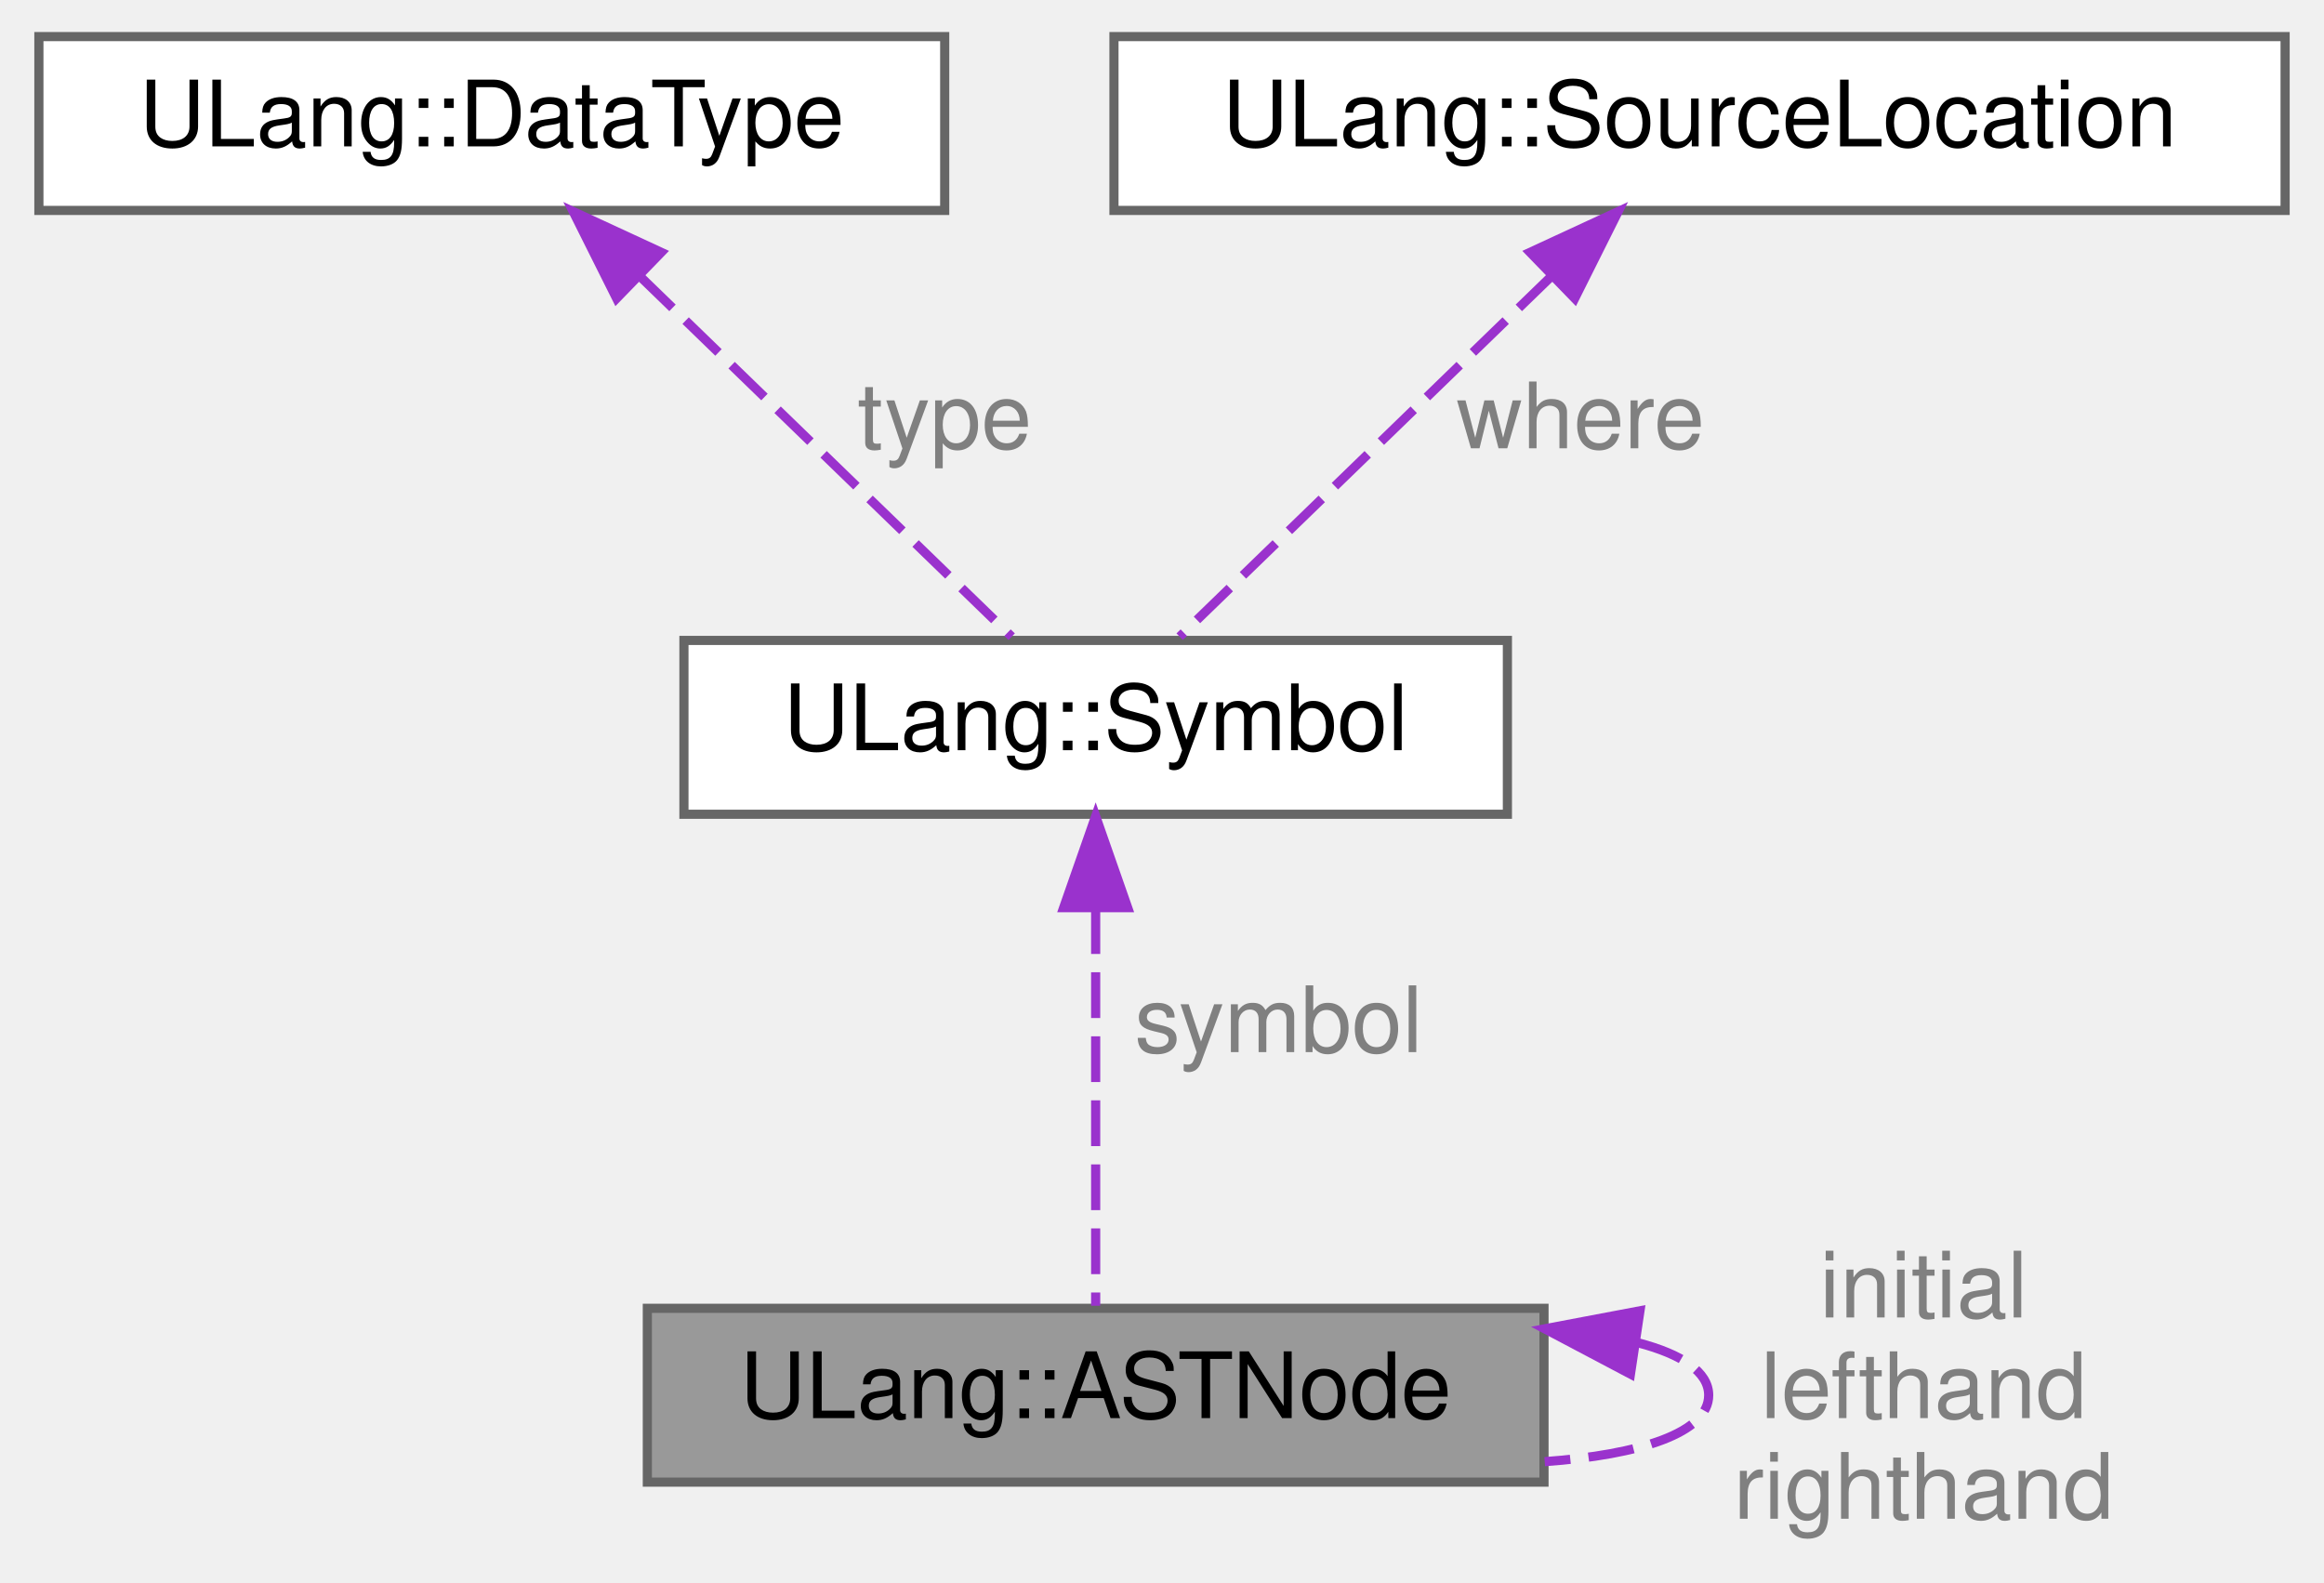
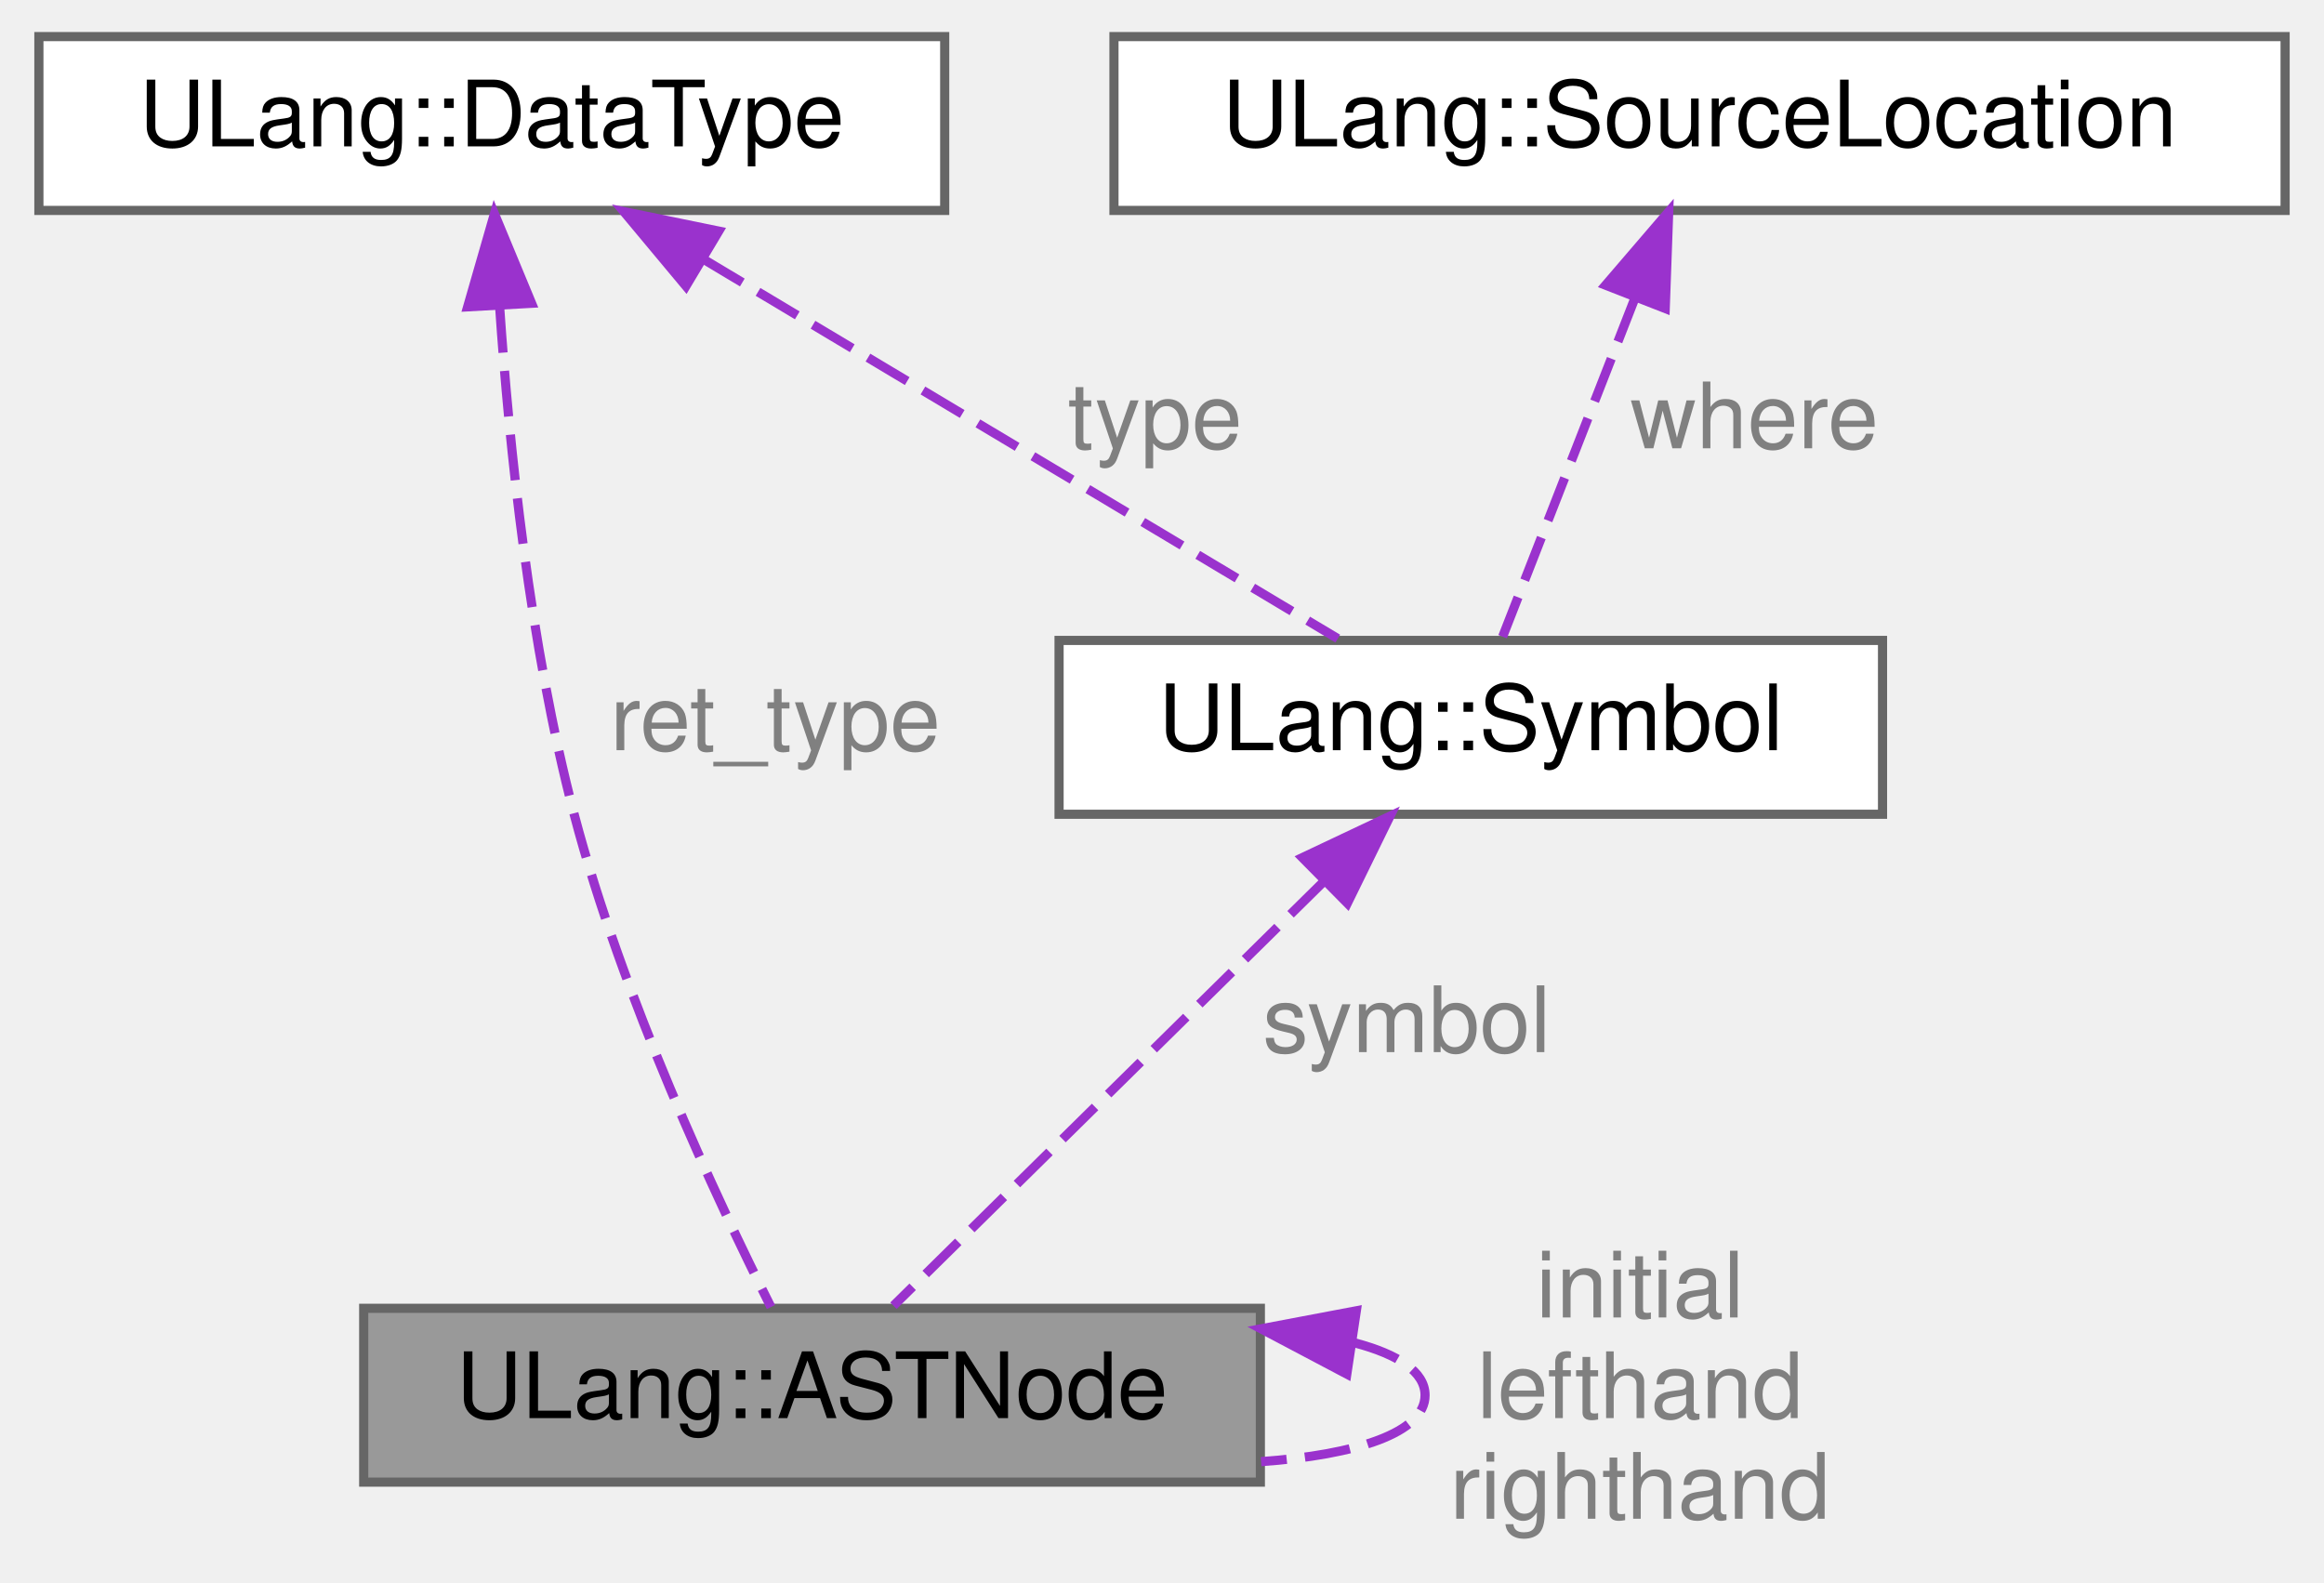
<svg xmlns="http://www.w3.org/2000/svg" xmlns:xlink="http://www.w3.org/1999/xlink" width="254pt" height="173pt" viewBox="0.00 0.00 253.50 173.00">
  <g id="graph0" class="graph" transform="scale(1 1) rotate(0) translate(4 169)">
    <g id="Node000001" class="node">
      <g id="a_Node000001">
        <a xlink:title="AST nodes.">
-           <polygon fill="#999999" stroke="#666666" points="164.5,-26 66.5,-26 66.5,-7 164.5,-7 164.5,-26" />
-           <text text-anchor="middle" x="115.5" y="-14" font-family="Helvetica,sans-Serif" font-size="10.00">ULang::ASTNode</text>
+           <polygon fill="#999999" stroke="#666666" points="133.5,-26 35.5,-26 35.5,-7 133.5,-7 133.5,-26" />
+           <text text-anchor="middle" x="84.5" y="-14" font-family="Helvetica,sans-Serif" font-size="10.00">ULang::ASTNode</text>
        </a>
      </g>
    </g>
    <g id="edge1_Node000001_Node000001" class="edge">
      <g id="a_edge1_Node000001_Node000001">
        <a xlink:title=" ">
-           <path fill="none" stroke="#9a32cd" stroke-dasharray="5,2" d="M174.82,-22.22C179.56,-20.97 182.5,-19.06 182.5,-16.5 182.5,-12.4 174.99,-9.98 164.58,-9.24" />
-           <polygon fill="#9a32cd" stroke="#9a32cd" points="173.95,-18.81 164.58,-23.76 174.99,-25.73 173.95,-18.81" />
+           <path fill="none" stroke="#9a32cd" stroke-dasharray="5,2" d="M143.82,-22.22C148.56,-20.97 151.5,-19.06 151.5,-16.5 151.5,-12.4 143.99,-9.98 133.58,-9.24" />
+           <polygon fill="#9a32cd" stroke="#9a32cd" points="142.95,-18.81 133.58,-23.76 143.99,-25.73 142.95,-18.81" />
        </a>
      </g>
-       <text text-anchor="middle" x="206" y="-25" font-family="Helvetica,sans-Serif" font-size="10.00" fill="grey"> initial</text>
-       <text text-anchor="middle" x="206" y="-14" font-family="Helvetica,sans-Serif" font-size="10.00" fill="grey">lefthand</text>
-       <text text-anchor="middle" x="206" y="-3" font-family="Helvetica,sans-Serif" font-size="10.00" fill="grey">righthand</text>
+       <text text-anchor="middle" x="175" y="-25" font-family="Helvetica,sans-Serif" font-size="10.00" fill="grey"> initial</text>
+       <text text-anchor="middle" x="175" y="-14" font-family="Helvetica,sans-Serif" font-size="10.00" fill="grey">lefthand</text>
+       <text text-anchor="middle" x="175" y="-3" font-family="Helvetica,sans-Serif" font-size="10.00" fill="grey">righthand</text>
    </g>
    <g id="Node000002" class="node">
      <g id="a_Node000002">
        <a xlink:href="structULang_1_1Symbol.html" target="_top" xlink:title=" ">
-           <polygon fill="white" stroke="#666666" points="160.5,-99 70.5,-99 70.5,-80 160.5,-80 160.5,-99" />
-           <text text-anchor="middle" x="115.5" y="-87" font-family="Helvetica,sans-Serif" font-size="10.00">ULang::Symbol</text>
+           <polygon fill="white" stroke="#666666" points="201.5,-99 111.5,-99 111.5,-80 201.5,-80 201.5,-99" />
+           <text text-anchor="middle" x="156.5" y="-87" font-family="Helvetica,sans-Serif" font-size="10.00">ULang::Symbol</text>
        </a>
      </g>
    </g>
    <g id="edge2_Node000001_Node000002" class="edge">
      <g id="a_edge2_Node000001_Node000002">
        <a xlink:title=" ">
-           <path fill="none" stroke="#9a32cd" stroke-dasharray="5,2" d="M115.5,-69.73C115.5,-55.66 115.5,-37.06 115.5,-26.28" />
-           <polygon fill="#9a32cd" stroke="#9a32cd" points="112,-69.79 115.5,-79.79 119,-69.79 112,-69.79" />
+           <path fill="none" stroke="#9a32cd" stroke-dasharray="5,2" d="M140.36,-72.58C125.85,-58.28 105.1,-37.81 93.4,-26.28" />
+           <polygon fill="#9a32cd" stroke="#9a32cd" points="138.09,-75.26 147.67,-79.79 143.01,-70.28 138.09,-75.26" />
        </a>
      </g>
-       <text text-anchor="middle" x="135.5" y="-54" font-family="Helvetica,sans-Serif" font-size="10.00" fill="grey"> symbol</text>
+       <text text-anchor="middle" x="149.5" y="-54" font-family="Helvetica,sans-Serif" font-size="10.00" fill="grey"> symbol</text>
    </g>
    <g id="Node000003" class="node">
      <g id="a_Node000003">
        <a xlink:href="structULang_1_1DataType.html" target="_top" xlink:title=" ">
          <polygon fill="white" stroke="#666666" points="99,-165 0,-165 0,-146 99,-146 99,-165" />
          <text text-anchor="middle" x="49.5" y="-153" font-family="Helvetica,sans-Serif" font-size="10.00">ULang::DataType</text>
        </a>
      </g>
    </g>
+     <g id="edge5_Node000001_Node000003" class="edge">
+       <g id="a_edge5_Node000001_Node000003">
+         <a xlink:title=" ">
+           <path fill="none" stroke="#9a32cd" stroke-dasharray="5,2" d="M50.36,-135.44C51.4,-120.23 53.64,-98.47 58.5,-80 63.76,-60 74.08,-37.96 80.01,-26.14" />
+           <polygon fill="#9a32cd" stroke="#9a32cd" points="46.86,-135.46 49.79,-145.64 53.85,-135.85 46.86,-135.46" />
+         </a>
+       </g>
+       <text text-anchor="middle" x="80.5" y="-87" font-family="Helvetica,sans-Serif" font-size="10.00" fill="grey"> ret_type</text>
+     </g>
    <g id="edge3_Node000002_Node000003" class="edge">
      <g id="a_edge3_Node000002_Node000003">
        <a xlink:title=" ">
-           <path fill="none" stroke="#9a32cd" stroke-dasharray="5,2" d="M65.66,-138.83C78.44,-126.44 95.82,-109.59 106.32,-99.41" />
-           <polygon fill="#9a32cd" stroke="#9a32cd" points="63.14,-136.39 58.4,-145.87 68.02,-141.42 63.14,-136.39" />
+           <path fill="none" stroke="#9a32cd" stroke-dasharray="5,2" d="M72.59,-140.69C93.65,-128.09 124.11,-109.87 141.96,-99.2" />
+           <polygon fill="#9a32cd" stroke="#9a32cd" points="70.72,-137.73 63.93,-145.87 74.31,-143.74 70.72,-137.73" />
        </a>
      </g>
-       <text text-anchor="middle" x="99" y="-120" font-family="Helvetica,sans-Serif" font-size="10.00" fill="grey"> type</text>
+       <text text-anchor="middle" x="122" y="-120" font-family="Helvetica,sans-Serif" font-size="10.00" fill="grey"> type</text>
    </g>
    <g id="Node000004" class="node">
      <g id="a_Node000004">
        <a xlink:href="structULang_1_1SourceLocation.html" target="_top" xlink:title=" ">
          <polygon fill="white" stroke="#666666" points="245.5,-165 117.5,-165 117.5,-146 245.5,-146 245.5,-165" />
          <text text-anchor="middle" x="181.5" y="-153" font-family="Helvetica,sans-Serif" font-size="10.00">ULang::SourceLocation</text>
        </a>
      </g>
    </g>
    <g id="edge4_Node000002_Node000004" class="edge">
      <g id="a_edge4_Node000002_Node000004">
        <a xlink:title=" ">
-           <path fill="none" stroke="#9a32cd" stroke-dasharray="5,2" d="M165.34,-138.83C152.56,-126.44 135.18,-109.59 124.68,-99.41" />
-           <polygon fill="#9a32cd" stroke="#9a32cd" points="162.98,-141.42 172.6,-145.87 167.86,-136.39 162.98,-141.42" />
+           <path fill="none" stroke="#9a32cd" stroke-dasharray="5,2" d="M174.4,-136.32C169.68,-124.24 163.69,-108.91 159.98,-99.41" />
+           <polygon fill="#9a32cd" stroke="#9a32cd" points="171.23,-137.83 178.13,-145.87 177.75,-135.28 171.23,-137.83" />
        </a>
      </g>
-       <text text-anchor="middle" x="168.5" y="-120" font-family="Helvetica,sans-Serif" font-size="10.00" fill="grey"> where</text>
+       <text text-anchor="middle" x="187.5" y="-120" font-family="Helvetica,sans-Serif" font-size="10.00" fill="grey"> where</text>
    </g>
  </g>
</svg>
